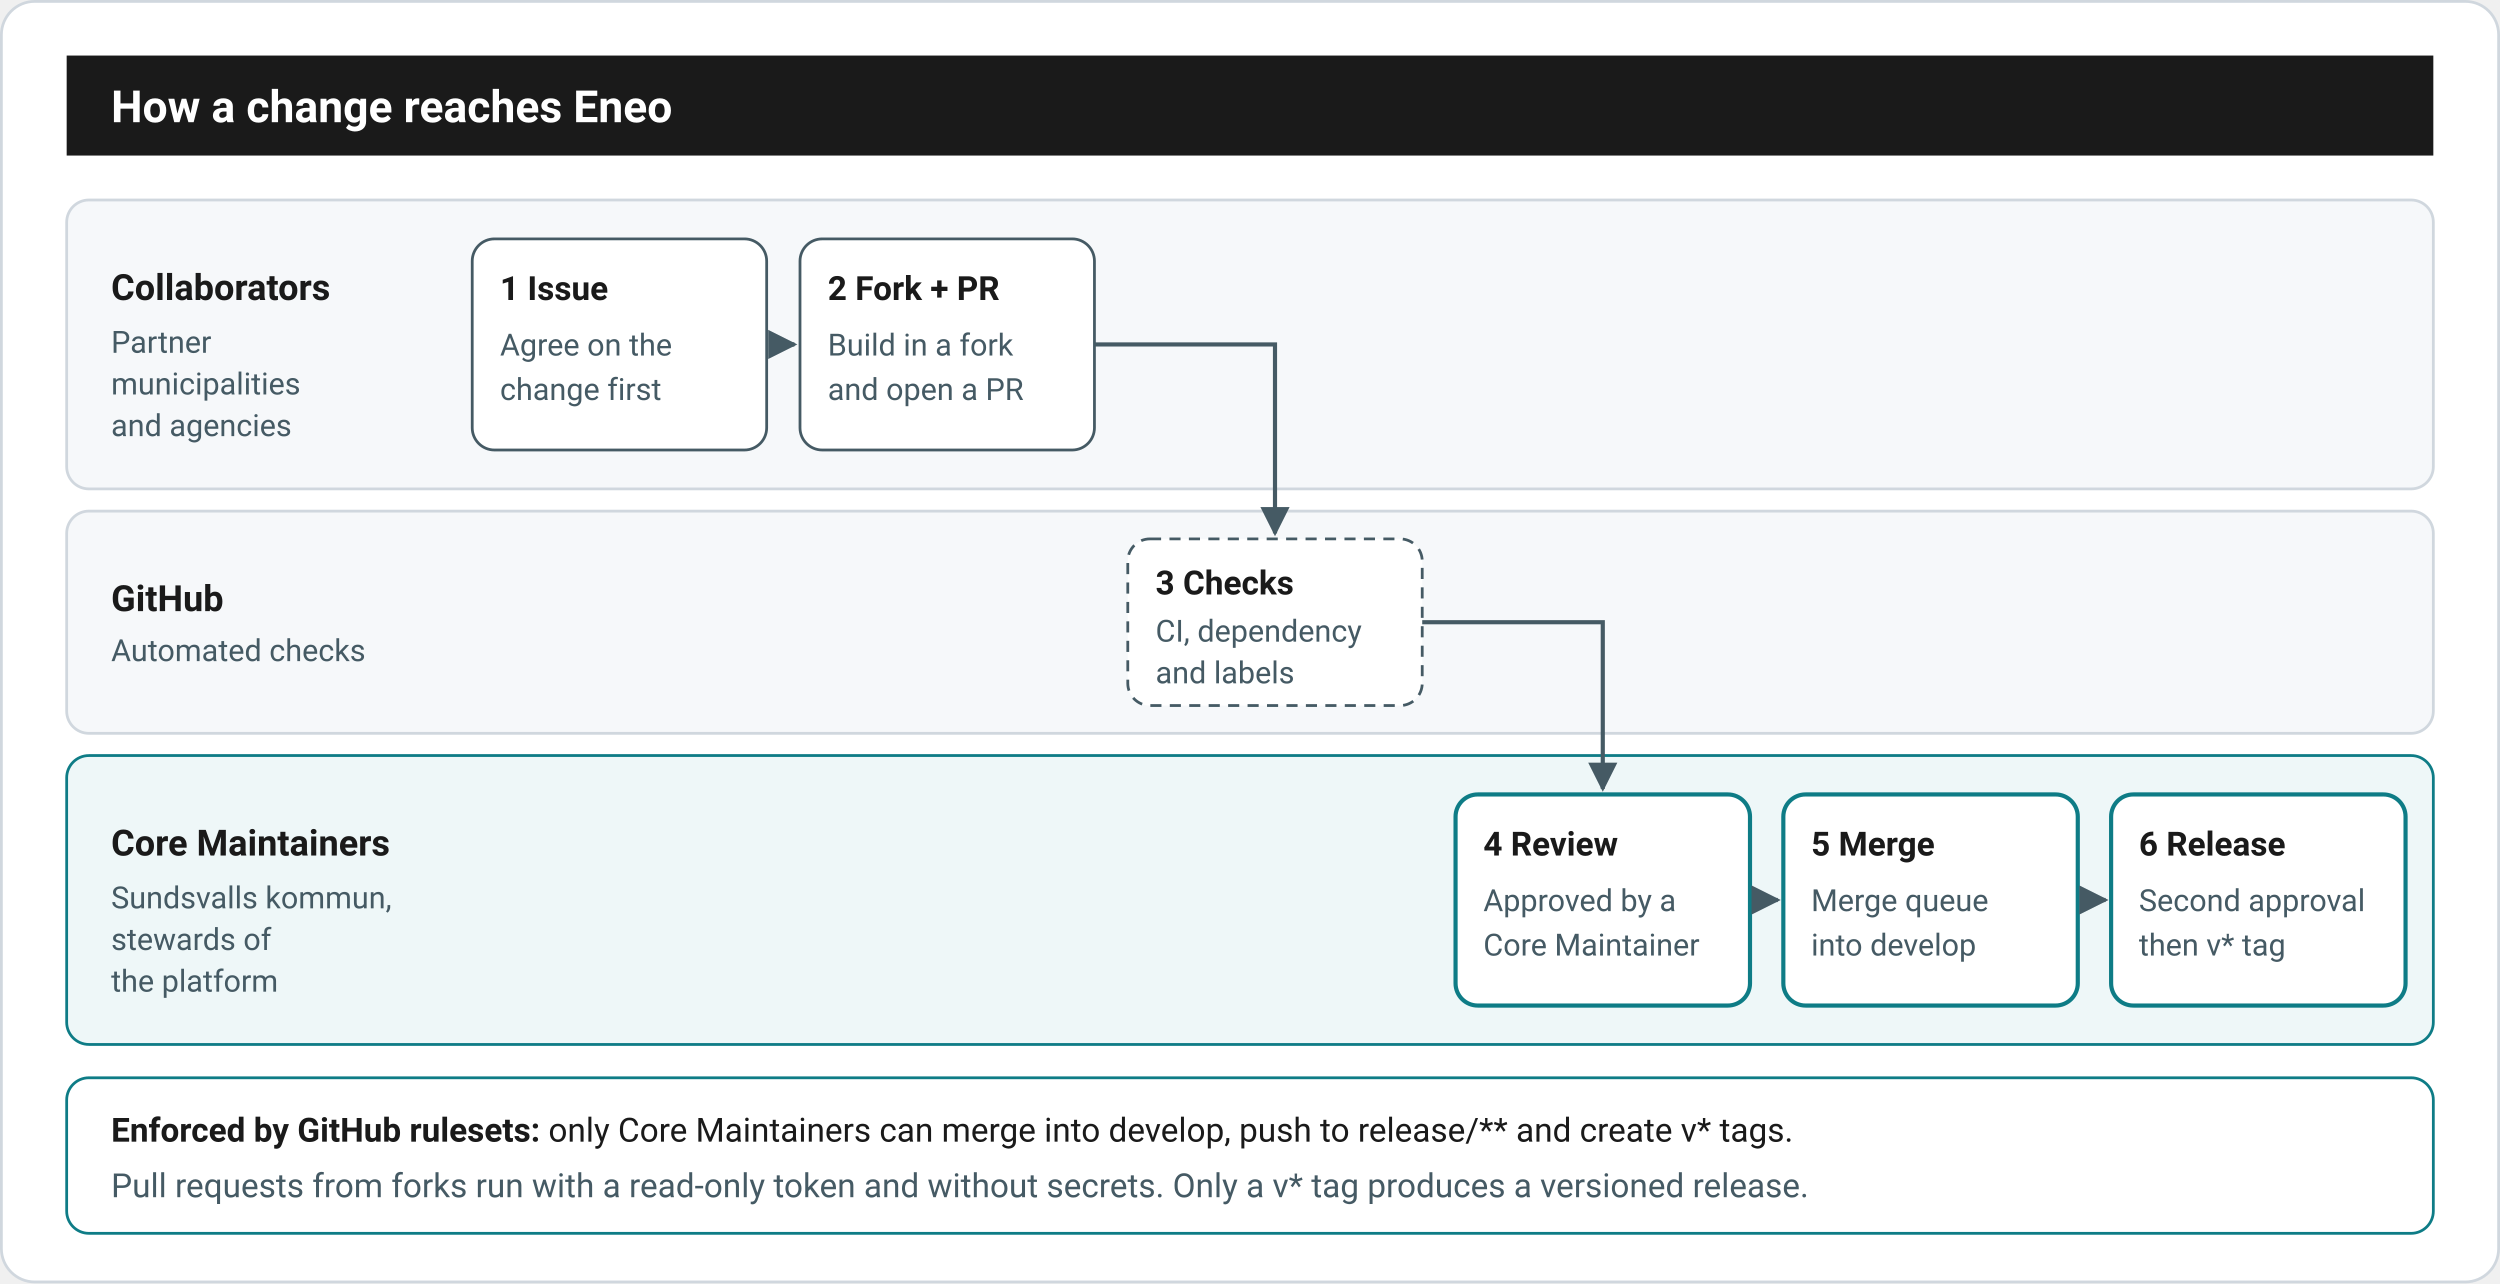
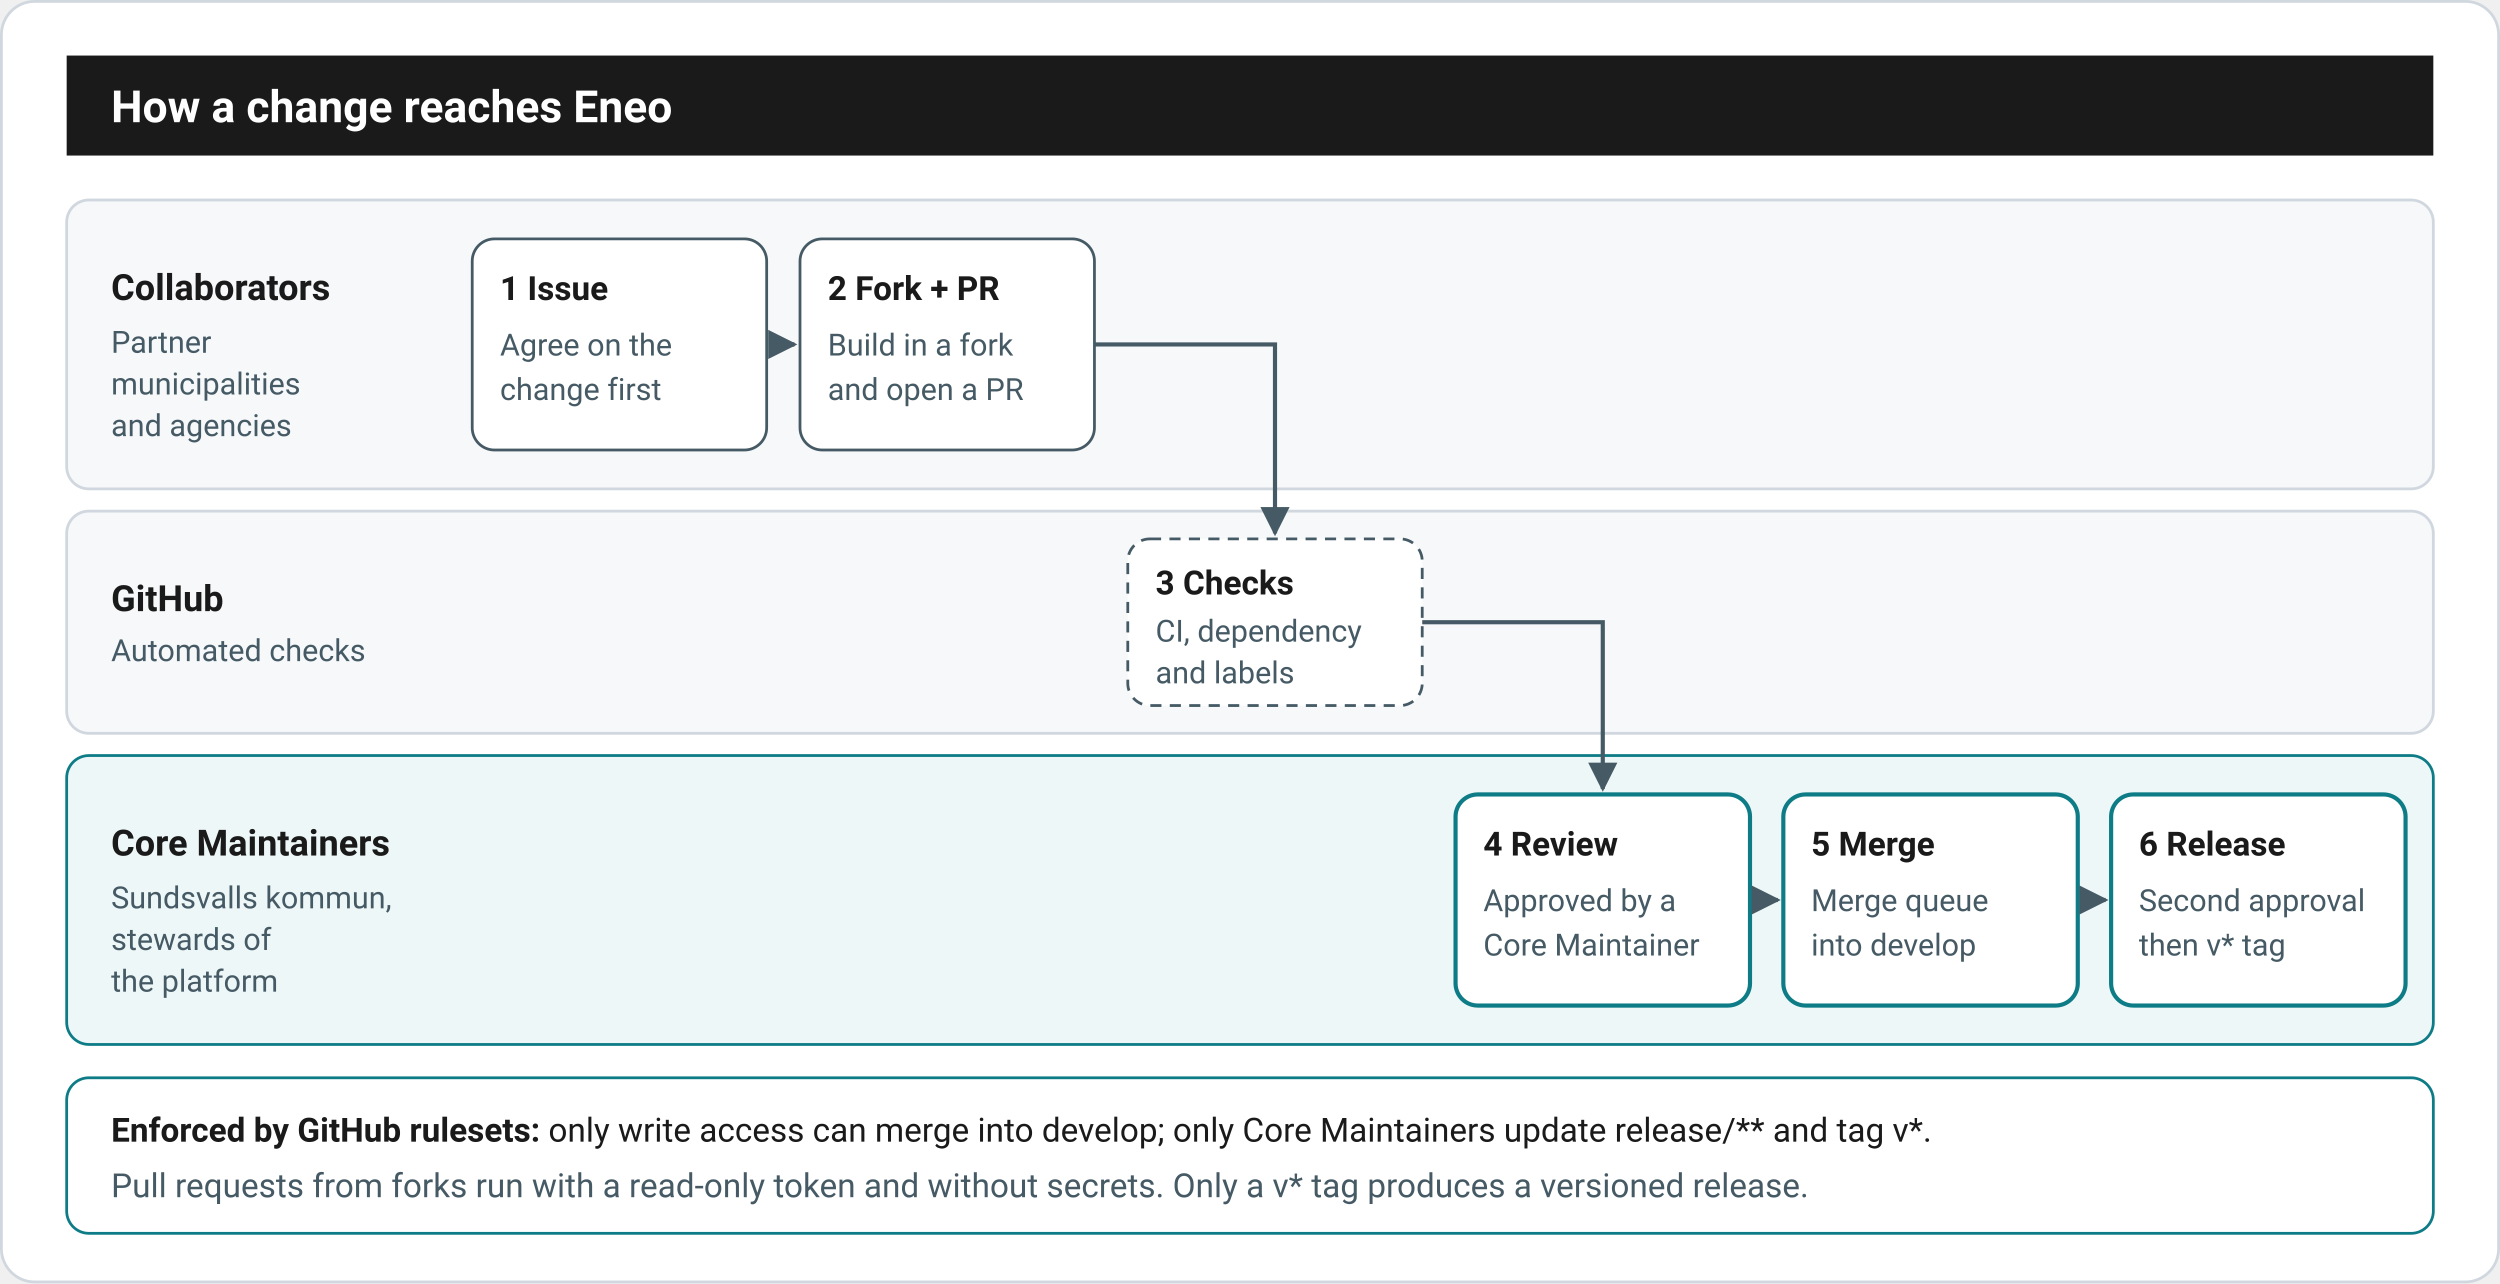
<svg xmlns="http://www.w3.org/2000/svg" width="900" height="462" viewBox="0 0 900 462" role="img" aria-labelledby="title desc" font-family="system-ui, -apple-system, Segoe UI, Roboto, sans-serif">
  <defs>
    <marker id="arrow" viewBox="0 0 10 10" refX="9" refY="5" markerWidth="7" markerHeight="7" orient="auto">
      <path d="M0 0 L10 5 L0 10 z" fill="#455a64" />
    </marker>
  </defs>
  <rect x="0.5" y="0.5" width="899" height="461" rx="12" fill="#ffffff" stroke="#d0d7de" />
  <rect x="24" y="20" width="852" height="36" fill="#1a1a1a" />
  <text x="40" y="44" fill="#ffffff" font-size="16" font-weight="700">How a change reaches Eneo</text>
  <rect x="24" y="72" width="852" height="104" rx="8" fill="#f6f8fa" stroke="#d0d7de" />
  <rect x="24" y="184" width="852" height="80" rx="8" fill="#f6f8fa" stroke="#d0d7de" />
  <rect x="24" y="272" width="852" height="104" rx="8" fill="#eef7f8" stroke="#0e7c86" />
  <text x="40" y="108" fill="#1a1a1a" font-size="13" font-weight="700">Collaborators</text>
  <text x="40" y="127" fill="#455a64" font-size="11">Partner</text>
  <text x="40" y="142" fill="#455a64" font-size="11">municipalities</text>
  <text x="40" y="157" fill="#455a64" font-size="11">and agencies</text>
  <text x="40" y="220" fill="#1a1a1a" font-size="13" font-weight="700">GitHub</text>
  <text x="40" y="238" fill="#455a64" font-size="11">Automated checks</text>
  <text x="40" y="308" fill="#1a1a1a" font-size="13" font-weight="700">Core Maintainers</text>
  <text x="40" y="327" fill="#455a64" font-size="11">Sundsvalls kommun,</text>
  <text x="40" y="342" fill="#455a64" font-size="11">stewards of</text>
  <text x="40" y="357" fill="#455a64" font-size="11">the platform</text>
  <rect x="170" y="86" width="106" height="76" rx="8" fill="#ffffff" stroke="#455a64" />
  <text x="180" y="108" fill="#1a1a1a" font-size="12" font-weight="700">1 Issue</text>
  <text x="180" y="128" fill="#455a64" font-size="11">Agree on the</text>
  <text x="180" y="144" fill="#455a64" font-size="11">change first</text>
  <line x1="277" y1="124" x2="286" y2="124" stroke="#455a64" stroke-width="1.5" marker-end="url(#arrow)" />
  <rect x="288" y="86" width="106" height="76" rx="8" fill="#ffffff" stroke="#455a64" />
  <text x="298" y="108" fill="#1a1a1a" font-size="12" font-weight="700">2 Fork + PR</text>
  <text x="298" y="128" fill="#455a64" font-size="11">Build in a fork</text>
  <text x="298" y="144" fill="#455a64" font-size="11">and open a PR</text>
  <path d="M394 124 H459 V192" fill="none" stroke="#455a64" stroke-width="1.5" marker-end="url(#arrow)" />
  <rect x="406" y="194" width="106" height="60" rx="8" fill="#ffffff" stroke="#455a64" stroke-dasharray="4 3" />
  <text x="416" y="214" fill="#1a1a1a" font-size="12" font-weight="700">3 Checks</text>
  <text x="416" y="231" fill="#455a64" font-size="11">CI, dependency</text>
  <text x="416" y="246" fill="#455a64" font-size="11">and labels</text>
  <path d="M512 224 H577 V284" fill="none" stroke="#455a64" stroke-width="1.5" marker-end="url(#arrow)" />
  <rect x="524" y="286" width="106" height="76" rx="8" fill="#ffffff" stroke="#0e7c86" stroke-width="1.5" />
  <text x="534" y="308" fill="#1a1a1a" font-size="12" font-weight="700">4 Review</text>
  <text x="534" y="328" fill="#455a64" font-size="11">Approved by a</text>
  <text x="534" y="344" fill="#455a64" font-size="11">Core Maintainer</text>
  <line x1="631" y1="324" x2="640" y2="324" stroke="#455a64" stroke-width="1.5" marker-end="url(#arrow)" />
  <rect x="642" y="286" width="106" height="76" rx="8" fill="#ffffff" stroke="#0e7c86" stroke-width="1.5" />
  <text x="652" y="308" fill="#1a1a1a" font-size="12" font-weight="700">5 Merge</text>
  <text x="652" y="328" fill="#455a64" font-size="11">Merge queue</text>
  <text x="652" y="344" fill="#455a64" font-size="11">into develop</text>
  <line x1="749" y1="324" x2="758" y2="324" stroke="#455a64" stroke-width="1.5" marker-end="url(#arrow)" />
  <rect x="760" y="286" width="106" height="76" rx="8" fill="#ffffff" stroke="#0e7c86" stroke-width="1.5" />
  <text x="770" y="308" fill="#1a1a1a" font-size="12" font-weight="700">6 Release</text>
  <text x="770" y="328" fill="#455a64" font-size="11">Second approval</text>
  <text x="770" y="344" fill="#455a64" font-size="11">then v* tag</text>
  <rect x="24" y="388" width="852" height="56" rx="8" fill="#ffffff" stroke="#0e7c86" />
  <text x="40" y="411" fill="#1a1a1a" font-size="12">
-     <tspan font-weight="700">Enforced by GitHub rulesets:</tspan> only Core Maintainers can merge into develop, push to release/** and create v* tags.</text>
+     <tspan font-weight="700">Enforced by GitHub rulesets:</tspan> only write access can merge into develop; only Core Maintainers update release/** and tag v*.</text>
  <text x="40" y="431" fill="#455a64" font-size="12">Pull requests from forks run with a read-only token and without secrets. Only a v* tag produces a versioned release.</text>
</svg>
